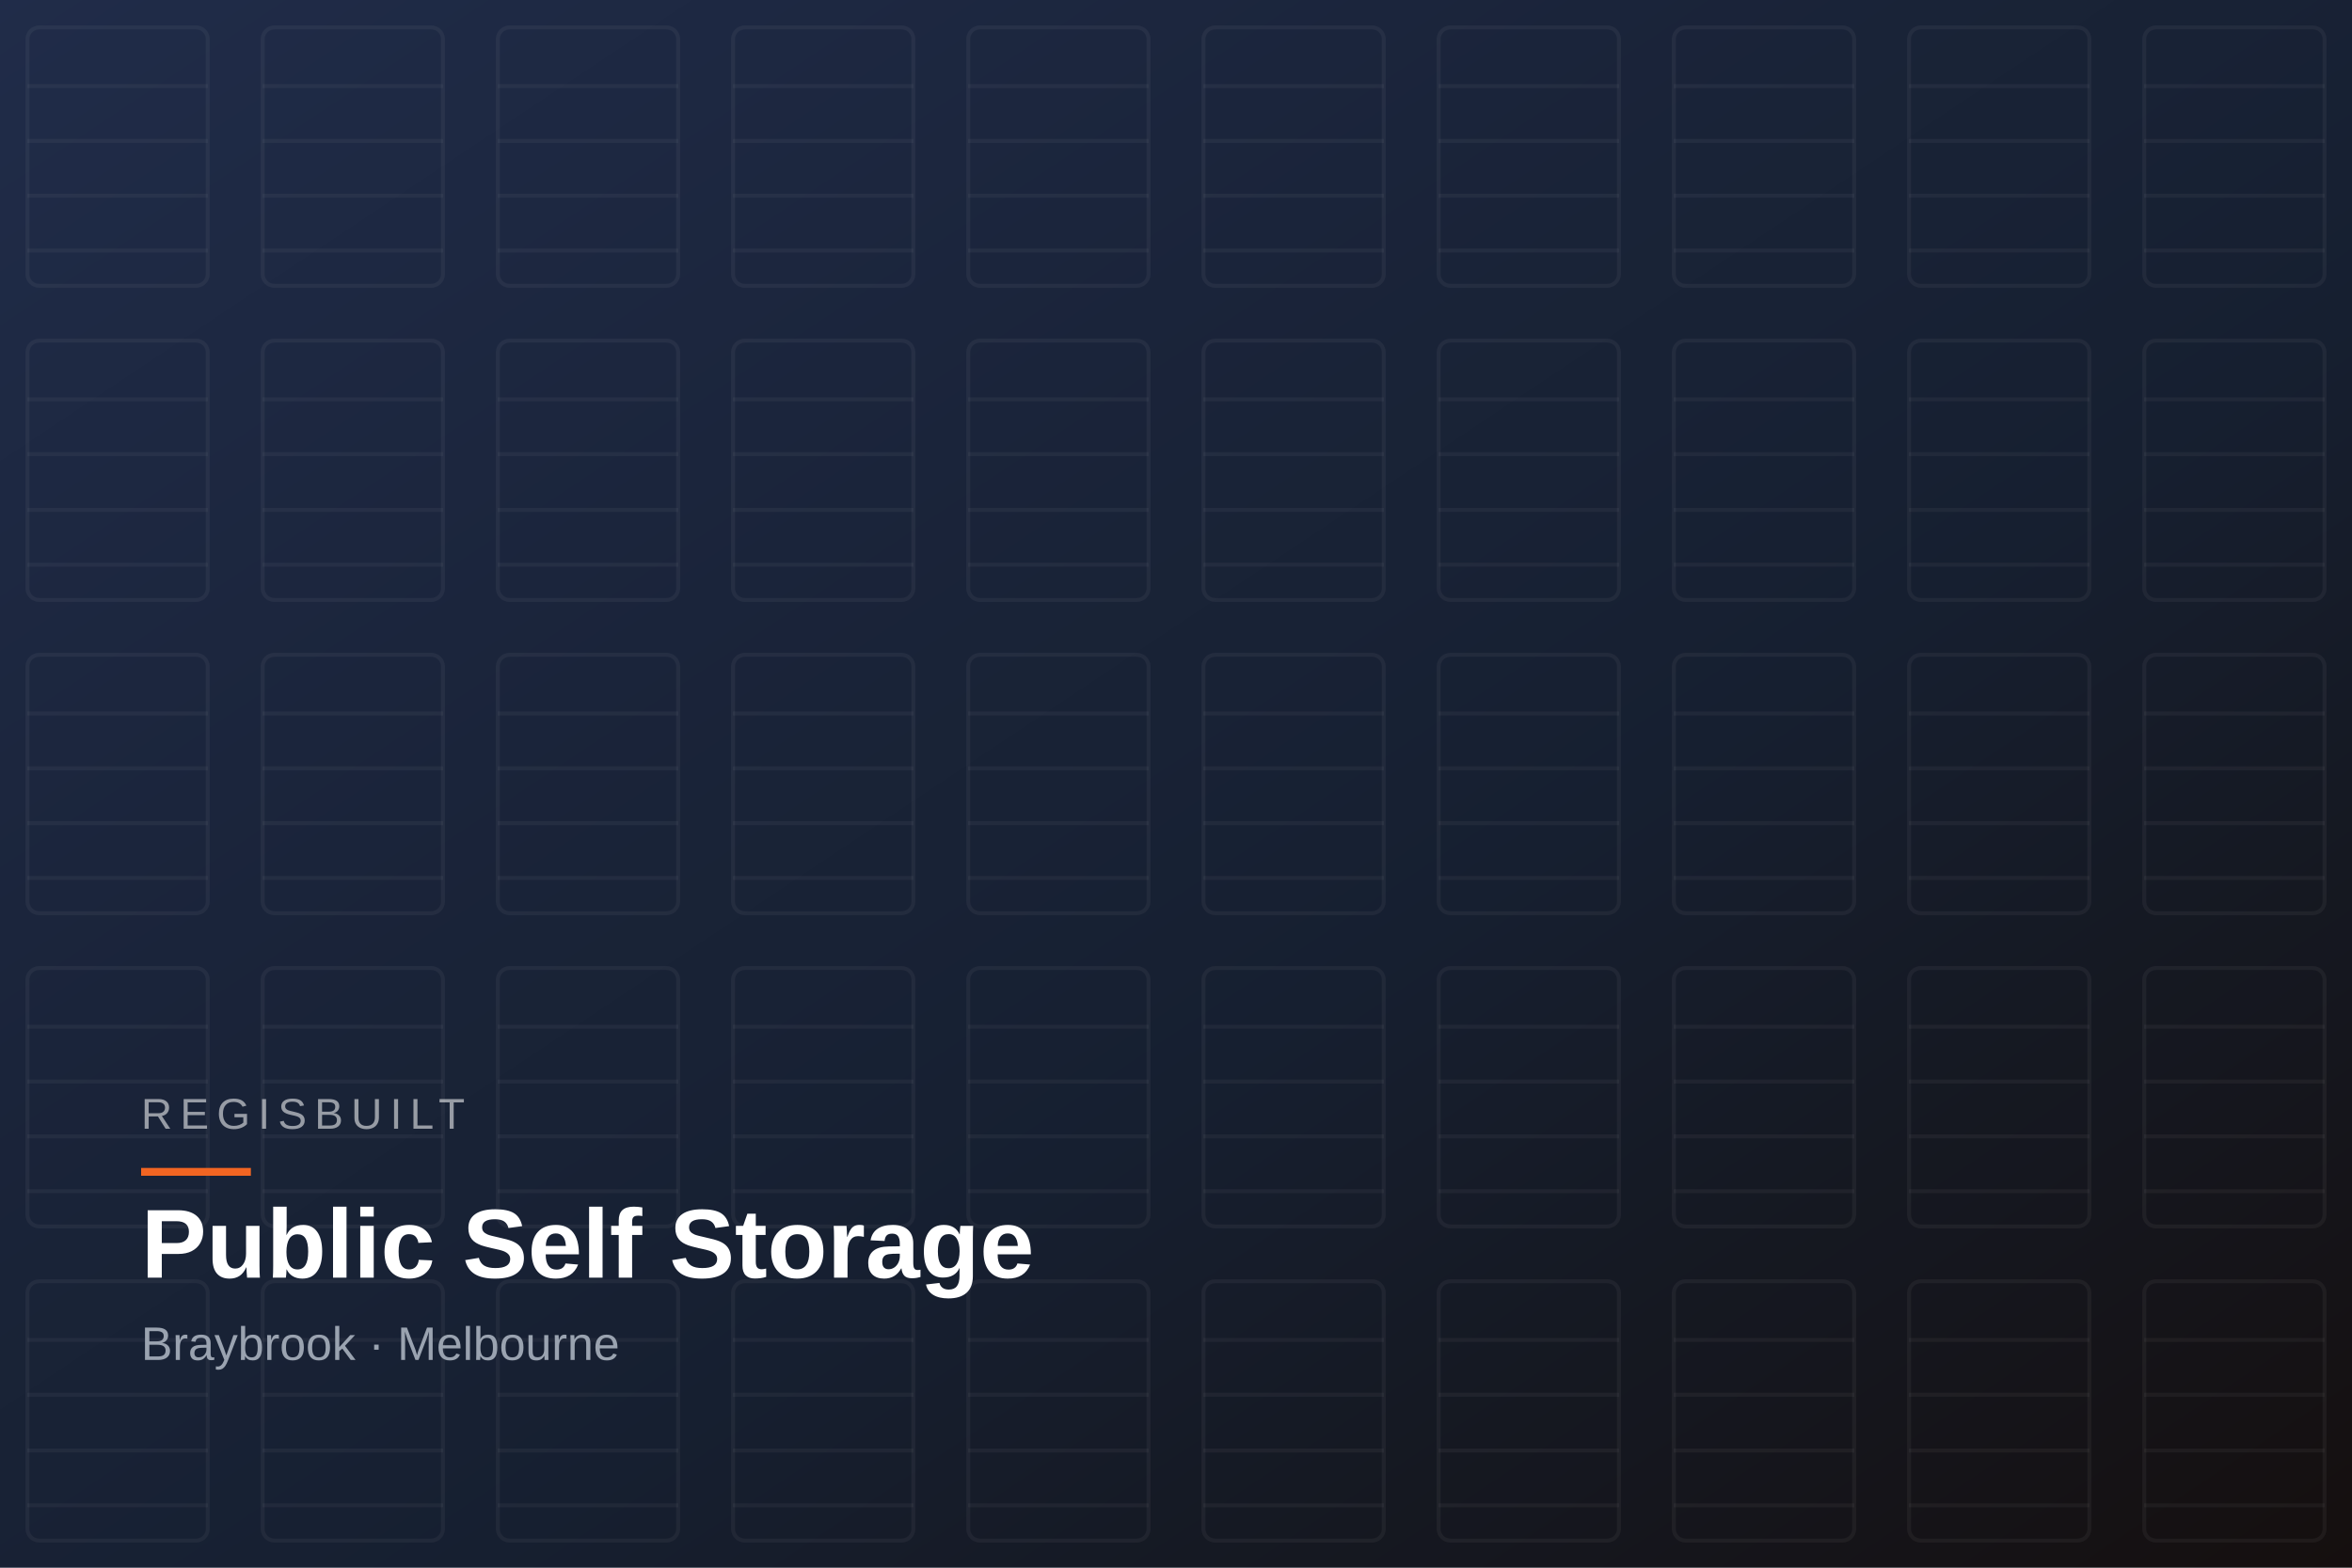
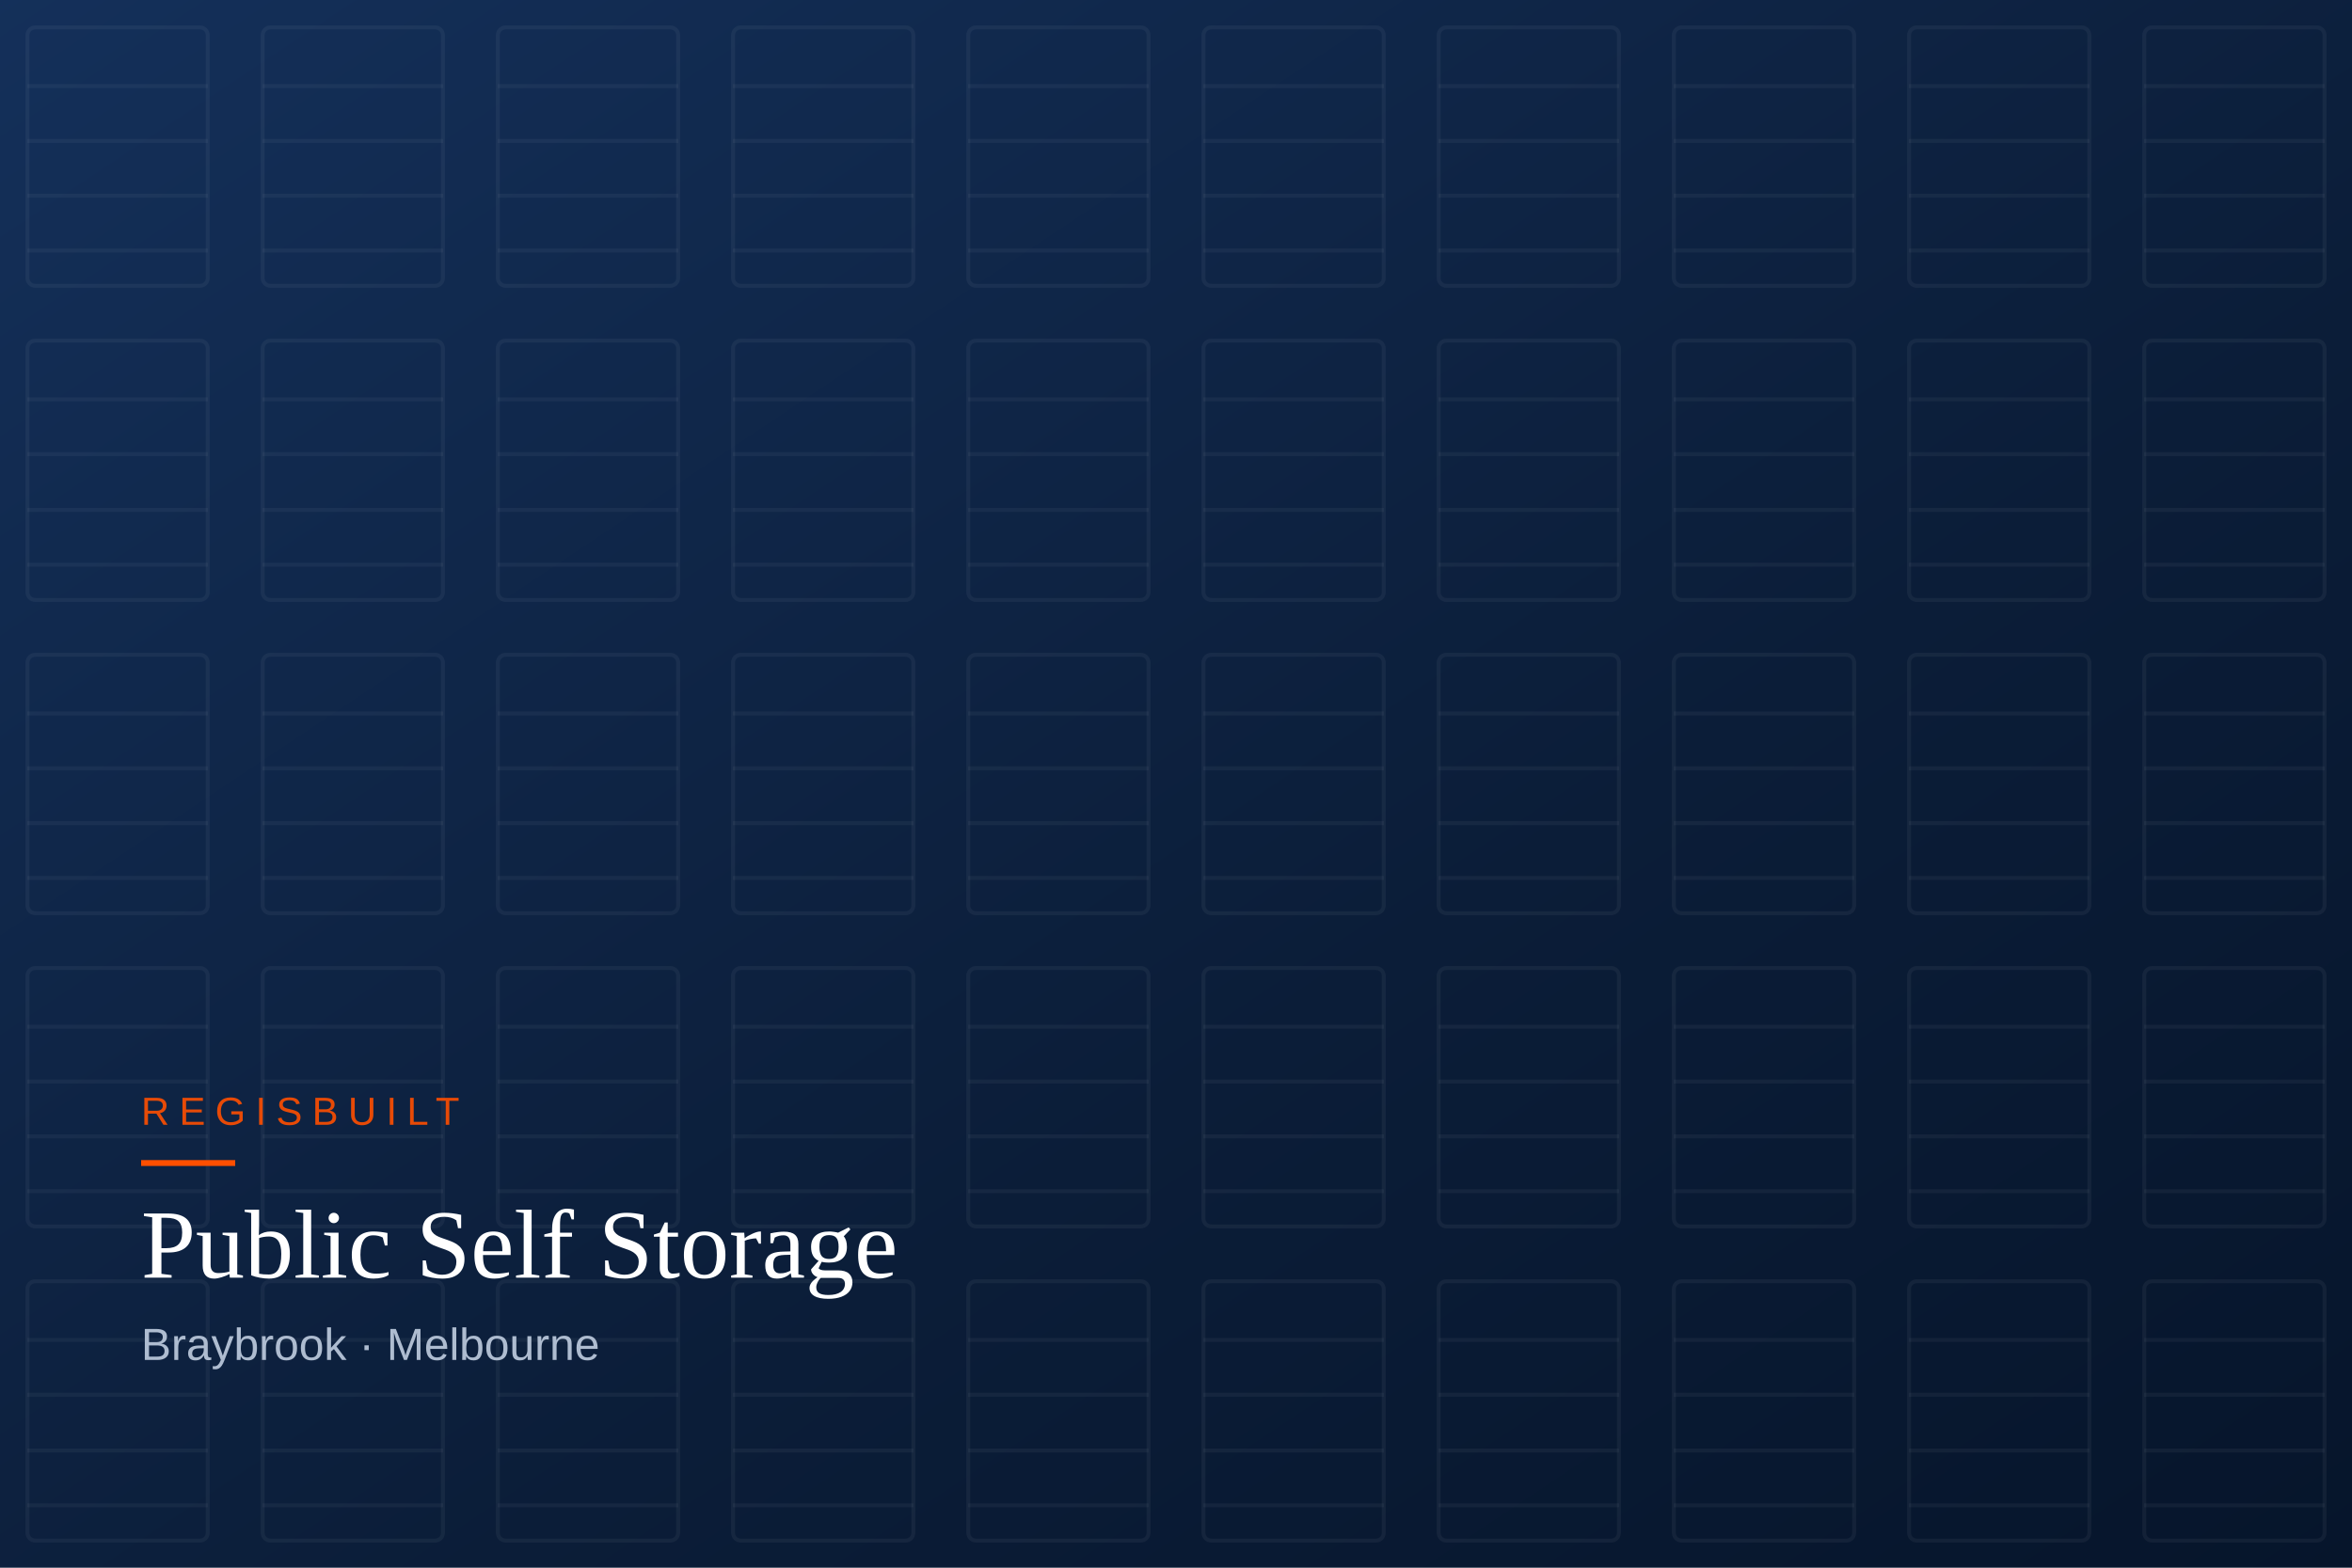
<svg xmlns="http://www.w3.org/2000/svg" viewBox="0 0 1200 800" preserveAspectRatio="xMidYMid slice">
  <defs>
    <linearGradient id="g" x1="0" y1="0" x2="1" y2="1">
-       <stop offset="0" stop-color="#16294a" />
-       <stop offset="0.6" stop-color="#0c1b30" />
-       <stop offset="1" stop-color="#0a0b0d" />
+       <stop offset="0" stop-color="#14305a" />
+       <stop offset="0.6" stop-color="#0b1d38" />
+       <stop offset="1" stop-color="#06152b" />
    </linearGradient>
    <pattern id="doors" width="120" height="160" patternUnits="userSpaceOnUse">
-       <rect x="14" y="14" width="92" height="132" rx="6" fill="none" stroke="#ffffff" stroke-opacity="0.05" stroke-width="2" />
+       <rect x="14" y="14" width="92" height="132" rx="4" fill="none" stroke="#ffffff" stroke-opacity="0.05" stroke-width="2" />
      <g stroke="#ffffff" stroke-opacity="0.045" stroke-width="2">
        <line x1="14" y1="44" x2="106" y2="44" />
        <line x1="14" y1="72" x2="106" y2="72" />
        <line x1="14" y1="100" x2="106" y2="100" />
        <line x1="14" y1="128" x2="106" y2="128" />
      </g>
    </pattern>
  </defs>
  <rect width="1200" height="800" fill="url(#g)" />
  <rect width="1200" height="800" fill="url(#doors)" />
-   <rect width="1200" height="800" fill="#F26522" opacity="0.05" />
  <g transform="translate(72,556)">
-     <rect x="0" y="40" width="56" height="4" fill="#F26522" />
-     <text x="0" y="20" fill="#ffffff" font-family="'Space Grotesk',Arial,sans-serif" font-size="22" letter-spacing="4" opacity="0.55">REGISBUILT</text>
-     <text x="0" y="96" fill="#ffffff" font-family="'Space Grotesk',Arial,sans-serif" font-weight="700" font-size="50">Public Self Storage</text>
-     <text x="0" y="138" fill="#9AA3B0" font-family="Arial,sans-serif" font-size="24">Braybrook · Melbourne</text>
+     <rect x="0" y="36" width="48" height="3" fill="#FF4F00" />
+     <text x="0" y="18" fill="#FF4F00" font-family="Arial,sans-serif" font-size="20" letter-spacing="5" opacity="0.9">REGISBUILT</text>
+     <text x="0" y="96" fill="#ffffff" font-family="Georgia,'Times New Roman',serif" font-size="50">Public Self Storage</text>
+     <text x="0" y="138" fill="#AEBCD0" font-family="Arial,sans-serif" font-size="23">Braybrook · Melbourne</text>
  </g>
</svg>
